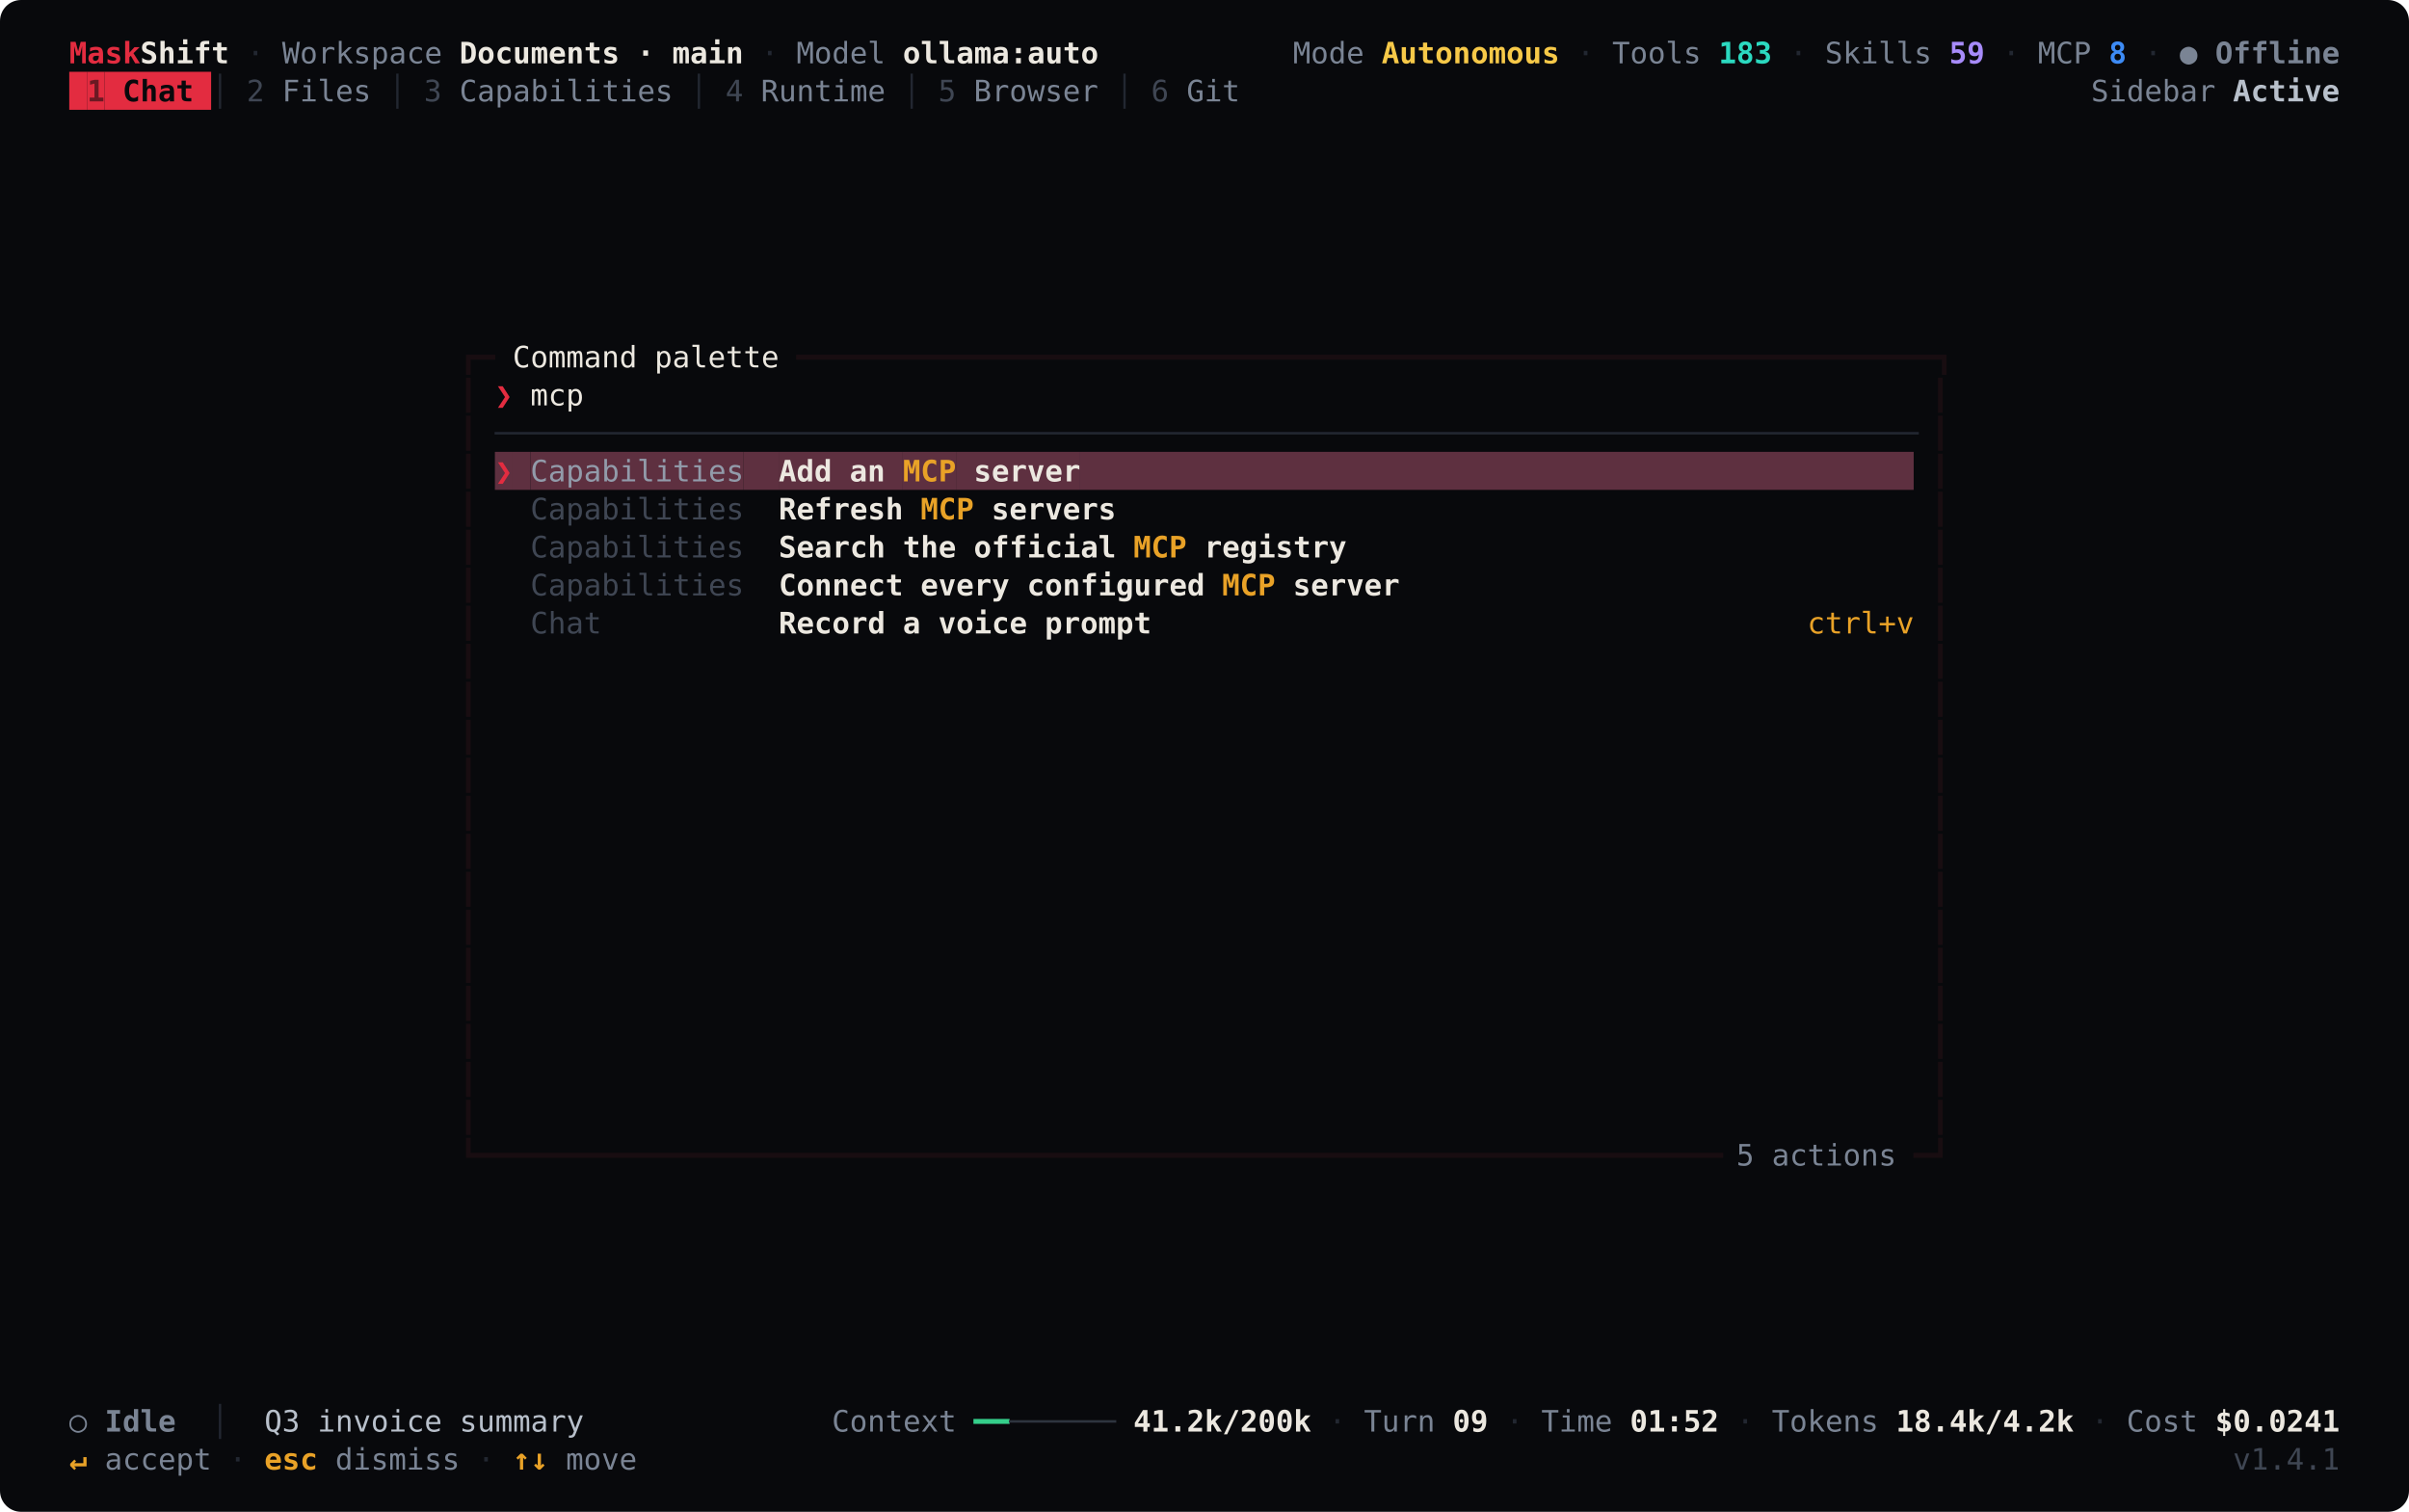
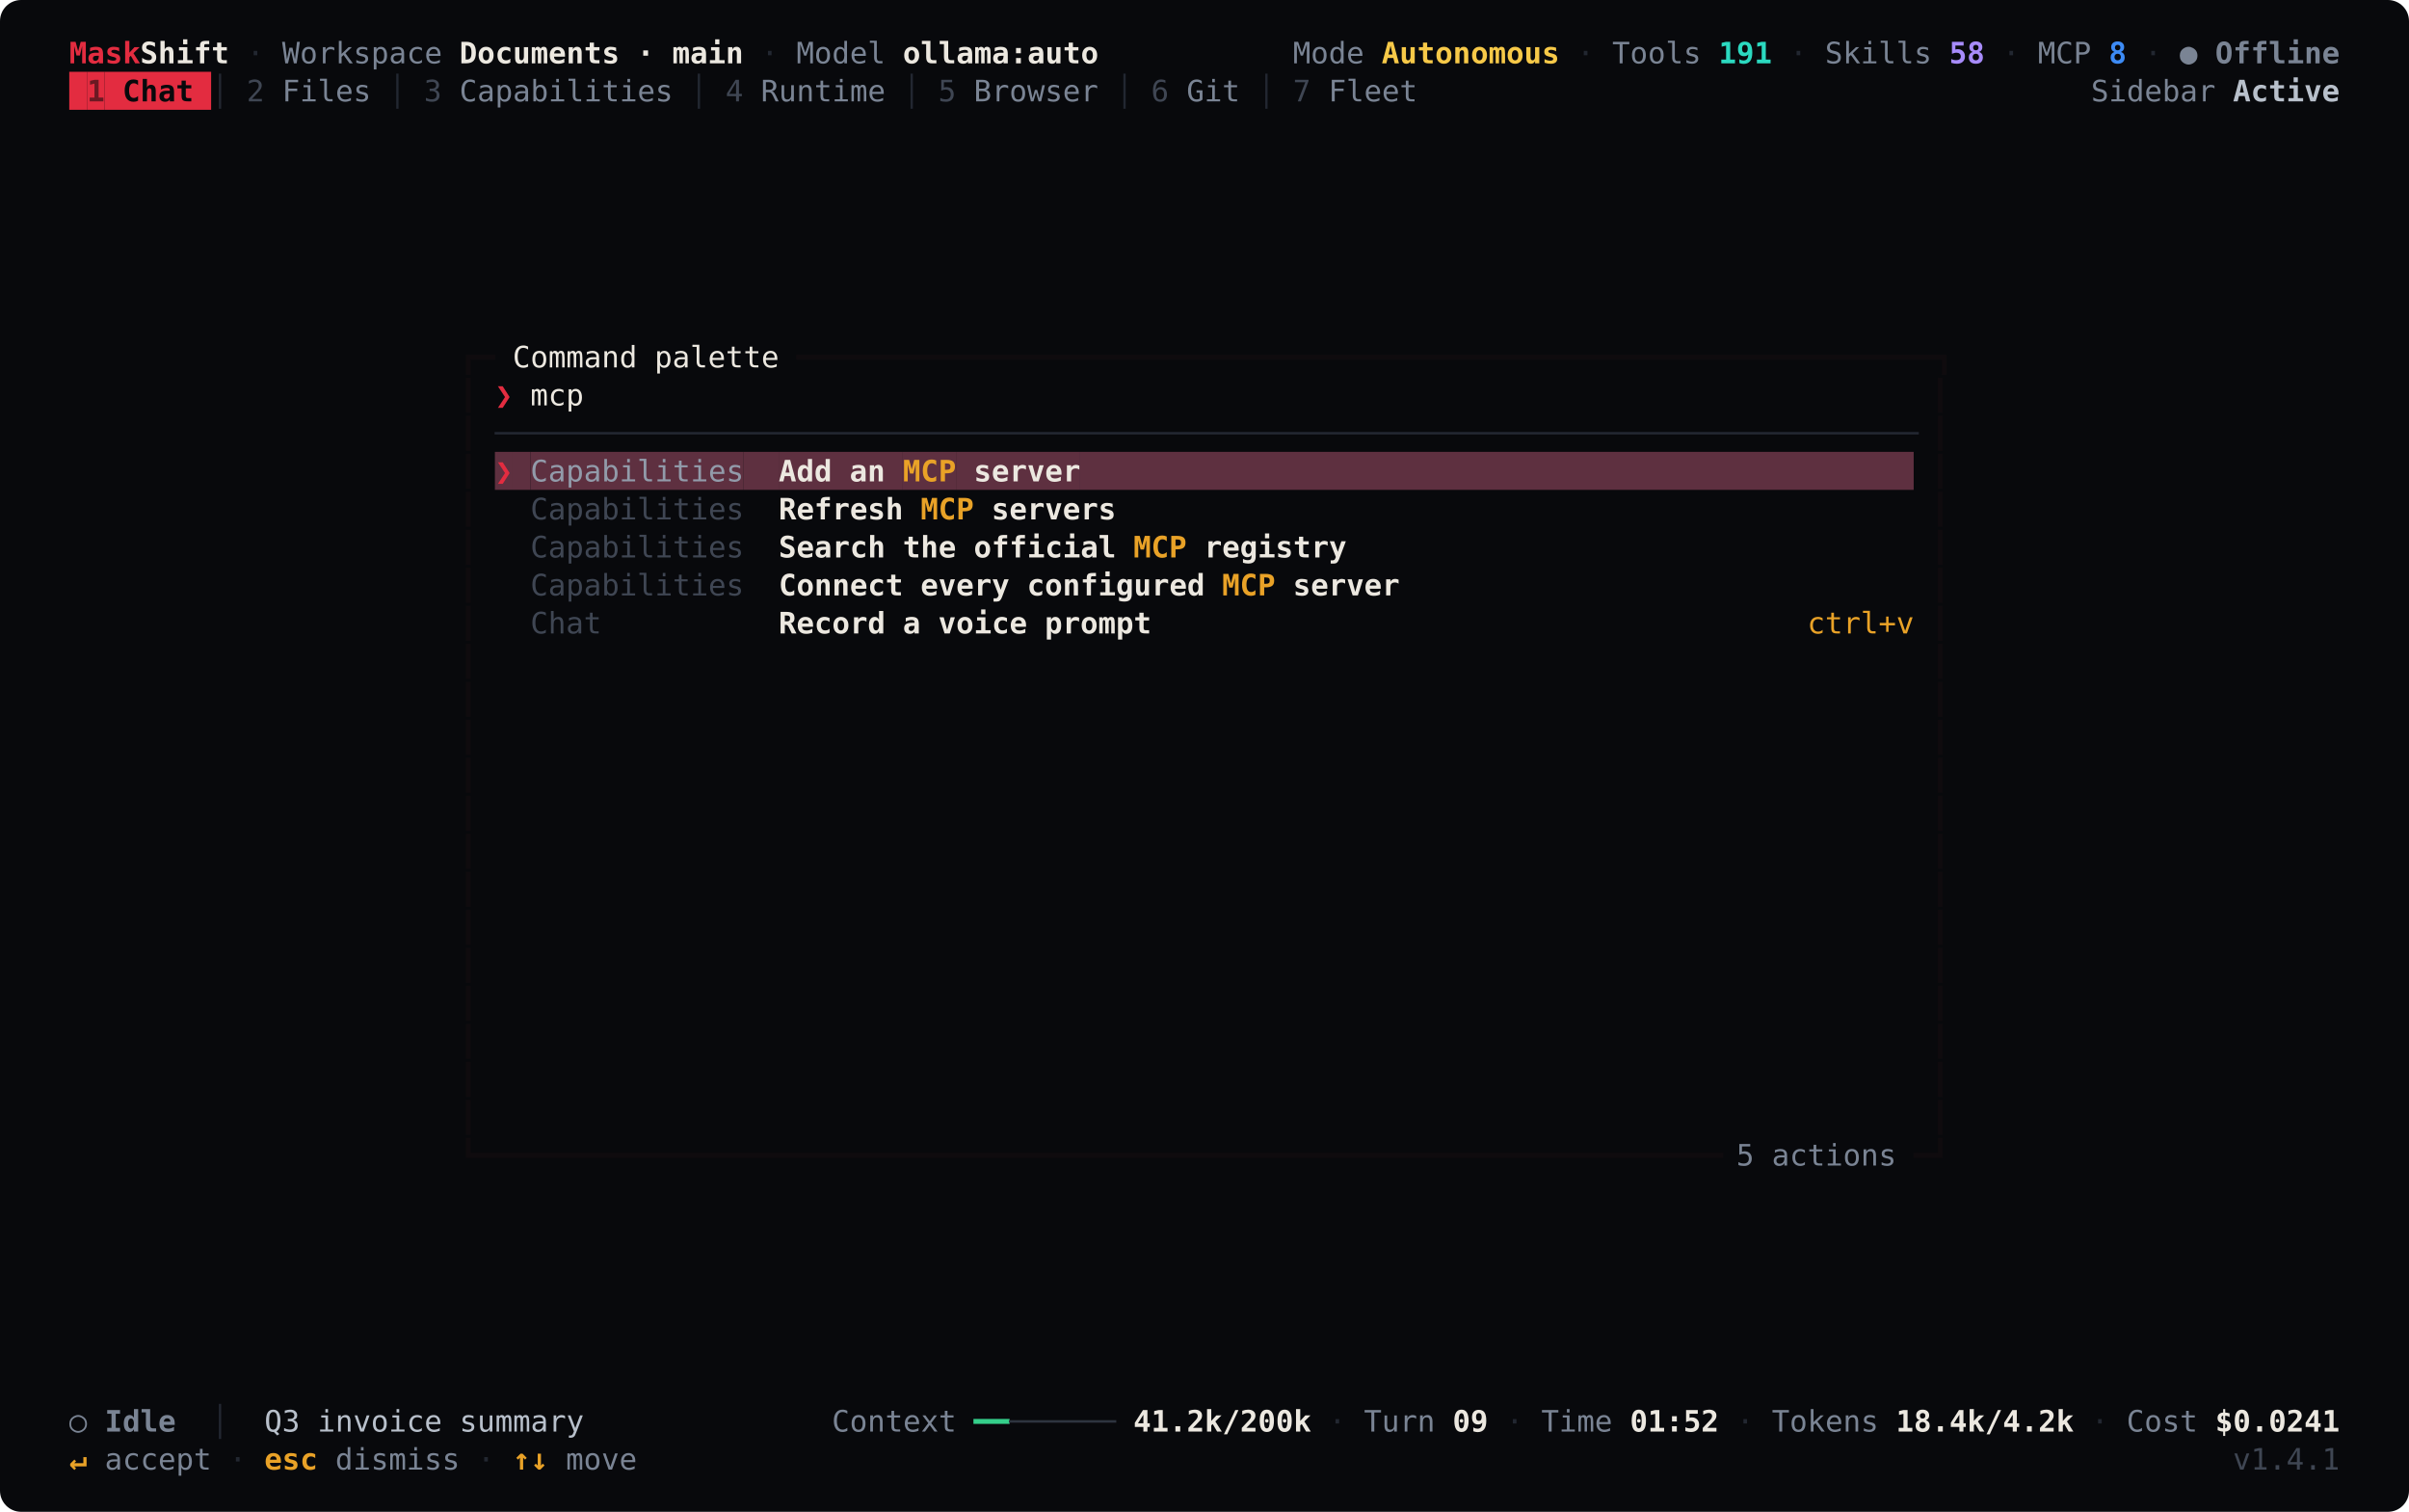
<svg xmlns="http://www.w3.org/2000/svg" width="1141" height="716" viewBox="0 0 1141 716" role="img" aria-label="MaskShift — command palette">
  <rect width="100%" height="100%" rx="10" fill="#08090C" />
  <g font-family="SFMono-Regular, Menlo, Consolas, DejaVu Sans Mono, monospace" font-size="14" xml:space="preserve">
    <text x="32.80" y="30.00" fill="#e32c40" textLength="33.60" lengthAdjust="spacingAndGlyphs" font-weight="700">Mask</text>
    <text x="66.40" y="30.00" fill="#ece8e0" textLength="42.00" lengthAdjust="spacingAndGlyphs" font-weight="700">Shift</text>
    <text x="116.80" y="30.00" fill="#222731" textLength="8.40" lengthAdjust="spacingAndGlyphs">·</text>
    <text x="133.60" y="30.00" fill="#7a8494" textLength="75.60" lengthAdjust="spacingAndGlyphs">Workspace</text>
    <text x="217.60" y="30.00" fill="#ece8e0" textLength="75.60" lengthAdjust="spacingAndGlyphs" font-weight="700">Documents</text>
    <text x="301.60" y="30.00" fill="#ece8e0" textLength="8.40" lengthAdjust="spacingAndGlyphs" font-weight="700">·</text>
    <text x="318.40" y="30.00" fill="#ece8e0" textLength="33.60" lengthAdjust="spacingAndGlyphs" font-weight="700">main</text>
    <text x="360.40" y="30.00" fill="#222731" textLength="8.40" lengthAdjust="spacingAndGlyphs">·</text>
    <text x="377.20" y="30.00" fill="#7a8494" textLength="42.00" lengthAdjust="spacingAndGlyphs">Model</text>
    <text x="427.60" y="30.00" fill="#ece8e0" textLength="92.40" lengthAdjust="spacingAndGlyphs" font-weight="700">ollama:auto</text>
    <text x="612.40" y="30.00" fill="#7a8494" textLength="33.60" lengthAdjust="spacingAndGlyphs">Mode</text>
    <text x="654.40" y="30.00" fill="#f7c948" textLength="84.00" lengthAdjust="spacingAndGlyphs" font-weight="700">Autonomous</text>
    <text x="746.80" y="30.00" fill="#222731" textLength="8.40" lengthAdjust="spacingAndGlyphs">·</text>
    <text x="763.60" y="30.00" fill="#7a8494" textLength="42.00" lengthAdjust="spacingAndGlyphs">Tools</text>
-     <text x="814.00" y="30.00" fill="#2bd9c0" textLength="25.20" lengthAdjust="spacingAndGlyphs" font-weight="700">183</text>
+     <text x="814.00" y="30.00" fill="#2bd9c0" textLength="25.20" lengthAdjust="spacingAndGlyphs" font-weight="700">191</text>
    <text x="847.60" y="30.00" fill="#222731" textLength="8.40" lengthAdjust="spacingAndGlyphs">·</text>
    <text x="864.40" y="30.00" fill="#7a8494" textLength="50.40" lengthAdjust="spacingAndGlyphs">Skills</text>
-     <text x="923.20" y="30.00" fill="#a78bfa" textLength="16.80" lengthAdjust="spacingAndGlyphs" font-weight="700">59</text>
+     <text x="923.20" y="30.00" fill="#a78bfa" textLength="16.80" lengthAdjust="spacingAndGlyphs" font-weight="700">58</text>
    <text x="948.40" y="30.00" fill="#222731" textLength="8.40" lengthAdjust="spacingAndGlyphs">·</text>
    <text x="965.20" y="30.00" fill="#7a8494" textLength="25.20" lengthAdjust="spacingAndGlyphs">MCP</text>
    <text x="998.80" y="30.00" fill="#3d8bf5" textLength="8.40" lengthAdjust="spacingAndGlyphs" font-weight="700">8</text>
    <text x="1015.60" y="30.00" fill="#222731" textLength="8.40" lengthAdjust="spacingAndGlyphs">·</text>
    <text x="1032.40" y="30.00" fill="#7a8494" textLength="8.40" lengthAdjust="spacingAndGlyphs">●</text>
    <text x="1049.20" y="30.00" fill="#7a8494" textLength="58.80" lengthAdjust="spacingAndGlyphs" font-weight="700">Offline</text>
    <rect x="32.80" y="34.00" width="8.40" height="18" fill="#e32c40" />
    <rect x="41.20" y="34.00" width="8.40" height="18" fill="#e32c40" />
    <text x="41.20" y="48.00" fill="#6b1923" textLength="8.40" lengthAdjust="spacingAndGlyphs" font-weight="700">1</text>
    <rect x="49.60" y="34.00" width="50.40" height="18" fill="#e32c40" />
    <text x="58.00" y="48.00" fill="#08090c" textLength="33.60" lengthAdjust="spacingAndGlyphs" font-weight="700">Chat</text>
    <text x="100.00" y="48.00" fill="#222731" textLength="8.40" lengthAdjust="spacingAndGlyphs">│</text>
    <text x="116.80" y="48.00" fill="#3f4653" textLength="8.40" lengthAdjust="spacingAndGlyphs">2</text>
    <text x="133.60" y="48.00" fill="#7a8494" textLength="42.00" lengthAdjust="spacingAndGlyphs">Files</text>
    <text x="184.00" y="48.00" fill="#222731" textLength="8.40" lengthAdjust="spacingAndGlyphs">│</text>
    <text x="200.80" y="48.00" fill="#3f4653" textLength="8.40" lengthAdjust="spacingAndGlyphs">3</text>
    <text x="217.60" y="48.00" fill="#7a8494" textLength="100.80" lengthAdjust="spacingAndGlyphs">Capabilities</text>
    <text x="326.80" y="48.00" fill="#222731" textLength="8.40" lengthAdjust="spacingAndGlyphs">│</text>
    <text x="343.60" y="48.00" fill="#3f4653" textLength="8.40" lengthAdjust="spacingAndGlyphs">4</text>
    <text x="360.40" y="48.00" fill="#7a8494" textLength="58.80" lengthAdjust="spacingAndGlyphs">Runtime</text>
    <text x="427.60" y="48.00" fill="#222731" textLength="8.40" lengthAdjust="spacingAndGlyphs">│</text>
    <text x="444.40" y="48.00" fill="#3f4653" textLength="8.40" lengthAdjust="spacingAndGlyphs">5</text>
    <text x="461.20" y="48.00" fill="#7a8494" textLength="58.80" lengthAdjust="spacingAndGlyphs">Browser</text>
    <text x="528.40" y="48.00" fill="#222731" textLength="8.40" lengthAdjust="spacingAndGlyphs">│</text>
    <text x="545.20" y="48.00" fill="#3f4653" textLength="8.40" lengthAdjust="spacingAndGlyphs">6</text>
    <text x="562.00" y="48.00" fill="#7a8494" textLength="25.20" lengthAdjust="spacingAndGlyphs">Git</text>
+     <text x="595.60" y="48.00" fill="#222731" textLength="8.40" lengthAdjust="spacingAndGlyphs">│</text>
+     <text x="612.40" y="48.00" fill="#3f4653" textLength="8.40" lengthAdjust="spacingAndGlyphs">7</text>
+     <text x="629.20" y="48.00" fill="#7a8494" textLength="42.00" lengthAdjust="spacingAndGlyphs">Fleet</text>
    <text x="990.40" y="48.00" fill="#7a8494" textLength="58.80" lengthAdjust="spacingAndGlyphs">Sidebar</text>
    <text x="1057.60" y="48.00" fill="#b8c0cb" textLength="50.40" lengthAdjust="spacingAndGlyphs" font-weight="700">Active</text>
-     <text x="217.60" y="174.00" fill="#180d11" textLength="16.80" lengthAdjust="spacingAndGlyphs">┏━</text>
+     <text x="217.60" y="174.00" fill="#0f0b0e" textLength="16.80" lengthAdjust="spacingAndGlyphs">┏━</text>
    <text x="242.80" y="174.00" fill="#ece8e0" textLength="58.80" lengthAdjust="spacingAndGlyphs">Command</text>
    <text x="310.00" y="174.00" fill="#ece8e0" textLength="58.80" lengthAdjust="spacingAndGlyphs">palette</text>
-     <text x="377.20" y="174.00" fill="#180d11" textLength="546.00" lengthAdjust="spacingAndGlyphs">━━━━━━━━━━━━━━━━━━━━━━━━━━━━━━━━━━━━━━━━━━━━━━━━━━━━━━━━━━━━━━━━┓</text>
-     <text x="217.60" y="192.00" fill="#180d11" textLength="8.40" lengthAdjust="spacingAndGlyphs">┃</text>
+     <text x="377.20" y="174.00" fill="#0f0b0e" textLength="546.00" lengthAdjust="spacingAndGlyphs">━━━━━━━━━━━━━━━━━━━━━━━━━━━━━━━━━━━━━━━━━━━━━━━━━━━━━━━━━━━━━━━━┓</text>
+     <text x="217.60" y="192.00" fill="#0f0b0e" textLength="8.40" lengthAdjust="spacingAndGlyphs">┃</text>
    <text x="234.40" y="192.00" fill="#e32c40" textLength="8.40" lengthAdjust="spacingAndGlyphs">❯</text>
    <text x="251.20" y="192.00" fill="#ece8e0" textLength="25.20" lengthAdjust="spacingAndGlyphs">mcp</text>
-     <text x="914.80" y="192.00" fill="#180d11" textLength="8.40" lengthAdjust="spacingAndGlyphs">┃</text>
-     <text x="217.60" y="210.00" fill="#180d11" textLength="8.40" lengthAdjust="spacingAndGlyphs">┃</text>
+     <text x="914.80" y="192.00" fill="#0f0b0e" textLength="8.40" lengthAdjust="spacingAndGlyphs">┃</text>
+     <text x="217.60" y="210.00" fill="#0f0b0e" textLength="8.40" lengthAdjust="spacingAndGlyphs">┃</text>
    <text x="234.40" y="210.00" fill="#222731" textLength="672.00" lengthAdjust="spacingAndGlyphs">────────────────────────────────────────────────────────────────────────────────</text>
-     <text x="914.80" y="210.00" fill="#180d11" textLength="8.40" lengthAdjust="spacingAndGlyphs">┃</text>
-     <text x="217.60" y="228.00" fill="#180d11" textLength="8.40" lengthAdjust="spacingAndGlyphs">┃</text>
+     <text x="914.80" y="210.00" fill="#0f0b0e" textLength="8.40" lengthAdjust="spacingAndGlyphs">┃</text>
+     <text x="217.60" y="228.00" fill="#0f0b0e" textLength="8.40" lengthAdjust="spacingAndGlyphs">┃</text>
    <rect x="234.40" y="214.00" width="8.40" height="18" fill="#5e3040" />
    <text x="234.40" y="228.00" fill="#e32c40" textLength="8.40" lengthAdjust="spacingAndGlyphs">❯</text>
    <rect x="242.80" y="214.00" width="8.40" height="18" fill="#5e3040" />
    <rect x="251.20" y="214.00" width="100.80" height="18" fill="#5e3040" />
    <text x="251.20" y="228.00" fill="#929baa" textLength="100.80" lengthAdjust="spacingAndGlyphs">Capabilities</text>
    <rect x="352.00" y="214.00" width="16.80" height="18" fill="#5e3040" />
    <rect x="368.80" y="214.00" width="58.80" height="18" fill="#5e3040" />
    <text x="368.80" y="228.00" fill="#ece8e0" textLength="25.20" lengthAdjust="spacingAndGlyphs" font-weight="700">Add</text>
    <text x="402.40" y="228.00" fill="#ece8e0" textLength="16.80" lengthAdjust="spacingAndGlyphs" font-weight="700">an</text>
    <rect x="427.60" y="214.00" width="25.20" height="18" fill="#5e3040" />
    <text x="427.60" y="228.00" fill="#e9a227" textLength="25.20" lengthAdjust="spacingAndGlyphs" font-weight="700">MCP</text>
    <rect x="452.80" y="214.00" width="58.80" height="18" fill="#5e3040" />
    <text x="461.20" y="228.00" fill="#ece8e0" textLength="50.40" lengthAdjust="spacingAndGlyphs" font-weight="700">server</text>
    <rect x="511.60" y="214.00" width="394.80" height="18" fill="#5e3040" />
-     <text x="914.80" y="228.00" fill="#180d11" textLength="8.40" lengthAdjust="spacingAndGlyphs">┃</text>
-     <text x="217.60" y="246.00" fill="#180d11" textLength="8.40" lengthAdjust="spacingAndGlyphs">┃</text>
+     <text x="914.80" y="228.00" fill="#0f0b0e" textLength="8.40" lengthAdjust="spacingAndGlyphs">┃</text>
+     <text x="217.60" y="246.00" fill="#0f0b0e" textLength="8.40" lengthAdjust="spacingAndGlyphs">┃</text>
    <text x="251.20" y="246.00" fill="#3f4653" textLength="100.80" lengthAdjust="spacingAndGlyphs">Capabilities</text>
    <text x="368.80" y="246.00" fill="#ece8e0" textLength="58.80" lengthAdjust="spacingAndGlyphs" font-weight="700">Refresh</text>
    <text x="436.00" y="246.00" fill="#e9a227" textLength="25.20" lengthAdjust="spacingAndGlyphs" font-weight="700">MCP</text>
    <text x="469.60" y="246.00" fill="#ece8e0" textLength="58.80" lengthAdjust="spacingAndGlyphs" font-weight="700">servers</text>
-     <text x="914.80" y="246.00" fill="#180d11" textLength="8.40" lengthAdjust="spacingAndGlyphs">┃</text>
-     <text x="217.60" y="264.00" fill="#180d11" textLength="8.40" lengthAdjust="spacingAndGlyphs">┃</text>
+     <text x="914.80" y="246.00" fill="#0f0b0e" textLength="8.40" lengthAdjust="spacingAndGlyphs">┃</text>
+     <text x="217.60" y="264.00" fill="#0f0b0e" textLength="8.40" lengthAdjust="spacingAndGlyphs">┃</text>
    <text x="251.20" y="264.00" fill="#3f4653" textLength="100.80" lengthAdjust="spacingAndGlyphs">Capabilities</text>
    <text x="368.80" y="264.00" fill="#ece8e0" textLength="50.40" lengthAdjust="spacingAndGlyphs" font-weight="700">Search</text>
    <text x="427.60" y="264.00" fill="#ece8e0" textLength="25.20" lengthAdjust="spacingAndGlyphs" font-weight="700">the</text>
    <text x="461.20" y="264.00" fill="#ece8e0" textLength="67.20" lengthAdjust="spacingAndGlyphs" font-weight="700">official</text>
    <text x="536.80" y="264.00" fill="#e9a227" textLength="25.20" lengthAdjust="spacingAndGlyphs" font-weight="700">MCP</text>
    <text x="570.40" y="264.00" fill="#ece8e0" textLength="67.20" lengthAdjust="spacingAndGlyphs" font-weight="700">registry</text>
-     <text x="914.80" y="264.00" fill="#180d11" textLength="8.40" lengthAdjust="spacingAndGlyphs">┃</text>
-     <text x="217.60" y="282.00" fill="#180d11" textLength="8.40" lengthAdjust="spacingAndGlyphs">┃</text>
+     <text x="914.80" y="264.00" fill="#0f0b0e" textLength="8.40" lengthAdjust="spacingAndGlyphs">┃</text>
+     <text x="217.60" y="282.00" fill="#0f0b0e" textLength="8.40" lengthAdjust="spacingAndGlyphs">┃</text>
    <text x="251.20" y="282.00" fill="#3f4653" textLength="100.80" lengthAdjust="spacingAndGlyphs">Capabilities</text>
    <text x="368.80" y="282.00" fill="#ece8e0" textLength="58.80" lengthAdjust="spacingAndGlyphs" font-weight="700">Connect</text>
    <text x="436.00" y="282.00" fill="#ece8e0" textLength="42.00" lengthAdjust="spacingAndGlyphs" font-weight="700">every</text>
    <text x="486.40" y="282.00" fill="#ece8e0" textLength="84.00" lengthAdjust="spacingAndGlyphs" font-weight="700">configured</text>
    <text x="578.80" y="282.00" fill="#e9a227" textLength="25.20" lengthAdjust="spacingAndGlyphs" font-weight="700">MCP</text>
    <text x="612.40" y="282.00" fill="#ece8e0" textLength="50.40" lengthAdjust="spacingAndGlyphs" font-weight="700">server</text>
-     <text x="914.80" y="282.00" fill="#180d11" textLength="8.40" lengthAdjust="spacingAndGlyphs">┃</text>
-     <text x="217.60" y="300.00" fill="#180d11" textLength="8.40" lengthAdjust="spacingAndGlyphs">┃</text>
+     <text x="914.80" y="282.00" fill="#0f0b0e" textLength="8.40" lengthAdjust="spacingAndGlyphs">┃</text>
+     <text x="217.60" y="300.00" fill="#0f0b0e" textLength="8.40" lengthAdjust="spacingAndGlyphs">┃</text>
    <text x="251.20" y="300.00" fill="#3f4653" textLength="33.60" lengthAdjust="spacingAndGlyphs">Chat</text>
    <text x="368.80" y="300.00" fill="#ece8e0" textLength="50.40" lengthAdjust="spacingAndGlyphs" font-weight="700">Record</text>
    <text x="427.60" y="300.00" fill="#ece8e0" textLength="8.40" lengthAdjust="spacingAndGlyphs" font-weight="700">a</text>
    <text x="444.40" y="300.00" fill="#ece8e0" textLength="42.00" lengthAdjust="spacingAndGlyphs" font-weight="700">voice</text>
    <text x="494.80" y="300.00" fill="#ece8e0" textLength="50.40" lengthAdjust="spacingAndGlyphs" font-weight="700">prompt</text>
    <text x="856.00" y="300.00" fill="#e9a227" textLength="50.40" lengthAdjust="spacingAndGlyphs">ctrl+v</text>
-     <text x="914.80" y="300.00" fill="#180d11" textLength="8.40" lengthAdjust="spacingAndGlyphs">┃</text>
-     <text x="217.60" y="318.00" fill="#180d11" textLength="8.40" lengthAdjust="spacingAndGlyphs">┃</text>
-     <text x="914.80" y="318.00" fill="#180d11" textLength="8.40" lengthAdjust="spacingAndGlyphs">┃</text>
-     <text x="217.60" y="336.00" fill="#180d11" textLength="8.40" lengthAdjust="spacingAndGlyphs">┃</text>
-     <text x="914.80" y="336.00" fill="#180d11" textLength="8.40" lengthAdjust="spacingAndGlyphs">┃</text>
-     <text x="217.60" y="354.00" fill="#180d11" textLength="8.40" lengthAdjust="spacingAndGlyphs">┃</text>
-     <text x="914.80" y="354.00" fill="#180d11" textLength="8.40" lengthAdjust="spacingAndGlyphs">┃</text>
-     <text x="217.60" y="372.00" fill="#180d11" textLength="8.40" lengthAdjust="spacingAndGlyphs">┃</text>
-     <text x="914.80" y="372.00" fill="#180d11" textLength="8.40" lengthAdjust="spacingAndGlyphs">┃</text>
-     <text x="217.60" y="390.00" fill="#180d11" textLength="8.40" lengthAdjust="spacingAndGlyphs">┃</text>
-     <text x="914.80" y="390.00" fill="#180d11" textLength="8.40" lengthAdjust="spacingAndGlyphs">┃</text>
-     <text x="217.60" y="408.00" fill="#180d11" textLength="8.40" lengthAdjust="spacingAndGlyphs">┃</text>
-     <text x="914.80" y="408.00" fill="#180d11" textLength="8.40" lengthAdjust="spacingAndGlyphs">┃</text>
-     <text x="217.60" y="426.00" fill="#180d11" textLength="8.40" lengthAdjust="spacingAndGlyphs">┃</text>
-     <text x="914.80" y="426.00" fill="#180d11" textLength="8.40" lengthAdjust="spacingAndGlyphs">┃</text>
-     <text x="217.60" y="444.00" fill="#180d11" textLength="8.40" lengthAdjust="spacingAndGlyphs">┃</text>
-     <text x="914.80" y="444.00" fill="#180d11" textLength="8.40" lengthAdjust="spacingAndGlyphs">┃</text>
-     <text x="217.60" y="462.00" fill="#180d11" textLength="8.40" lengthAdjust="spacingAndGlyphs">┃</text>
-     <text x="914.80" y="462.00" fill="#180d11" textLength="8.40" lengthAdjust="spacingAndGlyphs">┃</text>
-     <text x="217.60" y="480.00" fill="#180d11" textLength="8.40" lengthAdjust="spacingAndGlyphs">┃</text>
-     <text x="914.80" y="480.00" fill="#180d11" textLength="8.40" lengthAdjust="spacingAndGlyphs">┃</text>
-     <text x="217.60" y="498.00" fill="#180d11" textLength="8.40" lengthAdjust="spacingAndGlyphs">┃</text>
-     <text x="914.80" y="498.00" fill="#180d11" textLength="8.40" lengthAdjust="spacingAndGlyphs">┃</text>
-     <text x="217.60" y="516.00" fill="#180d11" textLength="8.40" lengthAdjust="spacingAndGlyphs">┃</text>
-     <text x="914.80" y="516.00" fill="#180d11" textLength="8.40" lengthAdjust="spacingAndGlyphs">┃</text>
-     <text x="217.60" y="534.00" fill="#180d11" textLength="8.40" lengthAdjust="spacingAndGlyphs">┃</text>
-     <text x="914.80" y="534.00" fill="#180d11" textLength="8.40" lengthAdjust="spacingAndGlyphs">┃</text>
-     <text x="217.60" y="552.00" fill="#180d11" textLength="596.40" lengthAdjust="spacingAndGlyphs">┗━━━━━━━━━━━━━━━━━━━━━━━━━━━━━━━━━━━━━━━━━━━━━━━━━━━━━━━━━━━━━━━━━━━━━━</text>
+     <text x="914.80" y="300.00" fill="#0f0b0e" textLength="8.40" lengthAdjust="spacingAndGlyphs">┃</text>
+     <text x="217.60" y="318.00" fill="#0f0b0e" textLength="8.40" lengthAdjust="spacingAndGlyphs">┃</text>
+     <text x="914.80" y="318.00" fill="#0f0b0e" textLength="8.40" lengthAdjust="spacingAndGlyphs">┃</text>
+     <text x="217.60" y="336.00" fill="#0f0b0e" textLength="8.40" lengthAdjust="spacingAndGlyphs">┃</text>
+     <text x="914.80" y="336.00" fill="#0f0b0e" textLength="8.40" lengthAdjust="spacingAndGlyphs">┃</text>
+     <text x="217.60" y="354.00" fill="#0f0b0e" textLength="8.40" lengthAdjust="spacingAndGlyphs">┃</text>
+     <text x="914.80" y="354.00" fill="#0f0b0e" textLength="8.40" lengthAdjust="spacingAndGlyphs">┃</text>
+     <text x="217.60" y="372.00" fill="#0f0b0e" textLength="8.40" lengthAdjust="spacingAndGlyphs">┃</text>
+     <text x="914.80" y="372.00" fill="#0f0b0e" textLength="8.40" lengthAdjust="spacingAndGlyphs">┃</text>
+     <text x="217.60" y="390.00" fill="#0f0b0e" textLength="8.40" lengthAdjust="spacingAndGlyphs">┃</text>
+     <text x="914.80" y="390.00" fill="#0f0b0e" textLength="8.40" lengthAdjust="spacingAndGlyphs">┃</text>
+     <text x="217.60" y="408.00" fill="#0f0b0e" textLength="8.40" lengthAdjust="spacingAndGlyphs">┃</text>
+     <text x="914.80" y="408.00" fill="#0f0b0e" textLength="8.40" lengthAdjust="spacingAndGlyphs">┃</text>
+     <text x="217.60" y="426.00" fill="#0f0b0e" textLength="8.40" lengthAdjust="spacingAndGlyphs">┃</text>
+     <text x="914.80" y="426.00" fill="#0f0b0e" textLength="8.40" lengthAdjust="spacingAndGlyphs">┃</text>
+     <text x="217.60" y="444.00" fill="#0f0b0e" textLength="8.40" lengthAdjust="spacingAndGlyphs">┃</text>
+     <text x="914.80" y="444.00" fill="#0f0b0e" textLength="8.40" lengthAdjust="spacingAndGlyphs">┃</text>
+     <text x="217.60" y="462.00" fill="#0f0b0e" textLength="8.40" lengthAdjust="spacingAndGlyphs">┃</text>
+     <text x="914.80" y="462.00" fill="#0f0b0e" textLength="8.40" lengthAdjust="spacingAndGlyphs">┃</text>
+     <text x="217.60" y="480.00" fill="#0f0b0e" textLength="8.40" lengthAdjust="spacingAndGlyphs">┃</text>
+     <text x="914.80" y="480.00" fill="#0f0b0e" textLength="8.40" lengthAdjust="spacingAndGlyphs">┃</text>
+     <text x="217.60" y="498.00" fill="#0f0b0e" textLength="8.40" lengthAdjust="spacingAndGlyphs">┃</text>
+     <text x="914.80" y="498.00" fill="#0f0b0e" textLength="8.40" lengthAdjust="spacingAndGlyphs">┃</text>
+     <text x="217.60" y="516.00" fill="#0f0b0e" textLength="8.40" lengthAdjust="spacingAndGlyphs">┃</text>
+     <text x="914.80" y="516.00" fill="#0f0b0e" textLength="8.40" lengthAdjust="spacingAndGlyphs">┃</text>
+     <text x="217.60" y="534.00" fill="#0f0b0e" textLength="8.40" lengthAdjust="spacingAndGlyphs">┃</text>
+     <text x="914.80" y="534.00" fill="#0f0b0e" textLength="8.40" lengthAdjust="spacingAndGlyphs">┃</text>
+     <text x="217.60" y="552.00" fill="#0f0b0e" textLength="596.40" lengthAdjust="spacingAndGlyphs">┗━━━━━━━━━━━━━━━━━━━━━━━━━━━━━━━━━━━━━━━━━━━━━━━━━━━━━━━━━━━━━━━━━━━━━━</text>
    <text x="822.40" y="552.00" fill="#7a8494" textLength="8.40" lengthAdjust="spacingAndGlyphs">5</text>
    <text x="839.20" y="552.00" fill="#7a8494" textLength="58.80" lengthAdjust="spacingAndGlyphs">actions</text>
-     <text x="906.40" y="552.00" fill="#180d11" textLength="16.80" lengthAdjust="spacingAndGlyphs">━┛</text>
+     <text x="906.40" y="552.00" fill="#0f0b0e" textLength="16.80" lengthAdjust="spacingAndGlyphs">━┛</text>
    <text x="32.80" y="678.00" fill="#7a8494" textLength="8.40" lengthAdjust="spacingAndGlyphs">○</text>
    <text x="49.60" y="678.00" fill="#7a8494" textLength="33.60" lengthAdjust="spacingAndGlyphs" font-weight="700">Idle</text>
    <text x="100.00" y="678.00" fill="#222731" textLength="8.40" lengthAdjust="spacingAndGlyphs">│</text>
    <text x="125.20" y="678.00" fill="#b8c0cb" textLength="16.80" lengthAdjust="spacingAndGlyphs">Q3</text>
    <text x="150.40" y="678.00" fill="#b8c0cb" textLength="58.80" lengthAdjust="spacingAndGlyphs">invoice</text>
    <text x="217.60" y="678.00" fill="#b8c0cb" textLength="58.80" lengthAdjust="spacingAndGlyphs">summary</text>
    <text x="394.00" y="678.00" fill="#7a8494" textLength="58.80" lengthAdjust="spacingAndGlyphs">Context</text>
    <text x="461.20" y="678.00" fill="#35cf8b" textLength="16.80" lengthAdjust="spacingAndGlyphs">━━</text>
    <text x="478.00" y="678.00" fill="#2e343f" textLength="50.40" lengthAdjust="spacingAndGlyphs">──────</text>
    <text x="536.80" y="678.00" fill="#ece8e0" textLength="84.00" lengthAdjust="spacingAndGlyphs" font-weight="700">41.2k/200k</text>
    <text x="629.20" y="678.00" fill="#222731" textLength="8.40" lengthAdjust="spacingAndGlyphs">·</text>
    <text x="646.00" y="678.00" fill="#7a8494" textLength="33.60" lengthAdjust="spacingAndGlyphs">Turn</text>
    <text x="688.00" y="678.00" fill="#ece8e0" textLength="16.80" lengthAdjust="spacingAndGlyphs" font-weight="700">09</text>
    <text x="713.20" y="678.00" fill="#222731" textLength="8.40" lengthAdjust="spacingAndGlyphs">·</text>
    <text x="730.00" y="678.00" fill="#7a8494" textLength="33.60" lengthAdjust="spacingAndGlyphs">Time</text>
    <text x="772.00" y="678.00" fill="#ece8e0" textLength="42.00" lengthAdjust="spacingAndGlyphs" font-weight="700">01:52</text>
    <text x="822.40" y="678.00" fill="#222731" textLength="8.40" lengthAdjust="spacingAndGlyphs">·</text>
    <text x="839.20" y="678.00" fill="#7a8494" textLength="50.40" lengthAdjust="spacingAndGlyphs">Tokens</text>
    <text x="898.00" y="678.00" fill="#ece8e0" textLength="84.00" lengthAdjust="spacingAndGlyphs" font-weight="700">18.4k/4.2k</text>
    <text x="990.40" y="678.00" fill="#222731" textLength="8.40" lengthAdjust="spacingAndGlyphs">·</text>
    <text x="1007.20" y="678.00" fill="#7a8494" textLength="33.60" lengthAdjust="spacingAndGlyphs">Cost</text>
    <text x="1049.20" y="678.00" fill="#ece8e0" textLength="58.80" lengthAdjust="spacingAndGlyphs" font-weight="700">$0.0241</text>
    <text x="32.80" y="696.00" fill="#e9a227" textLength="8.40" lengthAdjust="spacingAndGlyphs" font-weight="700">↵</text>
    <text x="49.60" y="696.00" fill="#7a8494" textLength="50.40" lengthAdjust="spacingAndGlyphs">accept</text>
    <text x="108.40" y="696.00" fill="#222731" textLength="8.40" lengthAdjust="spacingAndGlyphs">·</text>
    <text x="125.20" y="696.00" fill="#e9a227" textLength="25.20" lengthAdjust="spacingAndGlyphs" font-weight="700">esc</text>
    <text x="158.80" y="696.00" fill="#7a8494" textLength="58.80" lengthAdjust="spacingAndGlyphs">dismiss</text>
    <text x="226.00" y="696.00" fill="#222731" textLength="8.40" lengthAdjust="spacingAndGlyphs">·</text>
    <text x="242.80" y="696.00" fill="#e9a227" textLength="16.80" lengthAdjust="spacingAndGlyphs" font-weight="700">↑↓</text>
    <text x="268.00" y="696.00" fill="#7a8494" textLength="33.60" lengthAdjust="spacingAndGlyphs">move</text>
    <text x="1057.60" y="696.00" fill="#3f4653" textLength="50.40" lengthAdjust="spacingAndGlyphs">v1.4.1</text>
  </g>
</svg>
